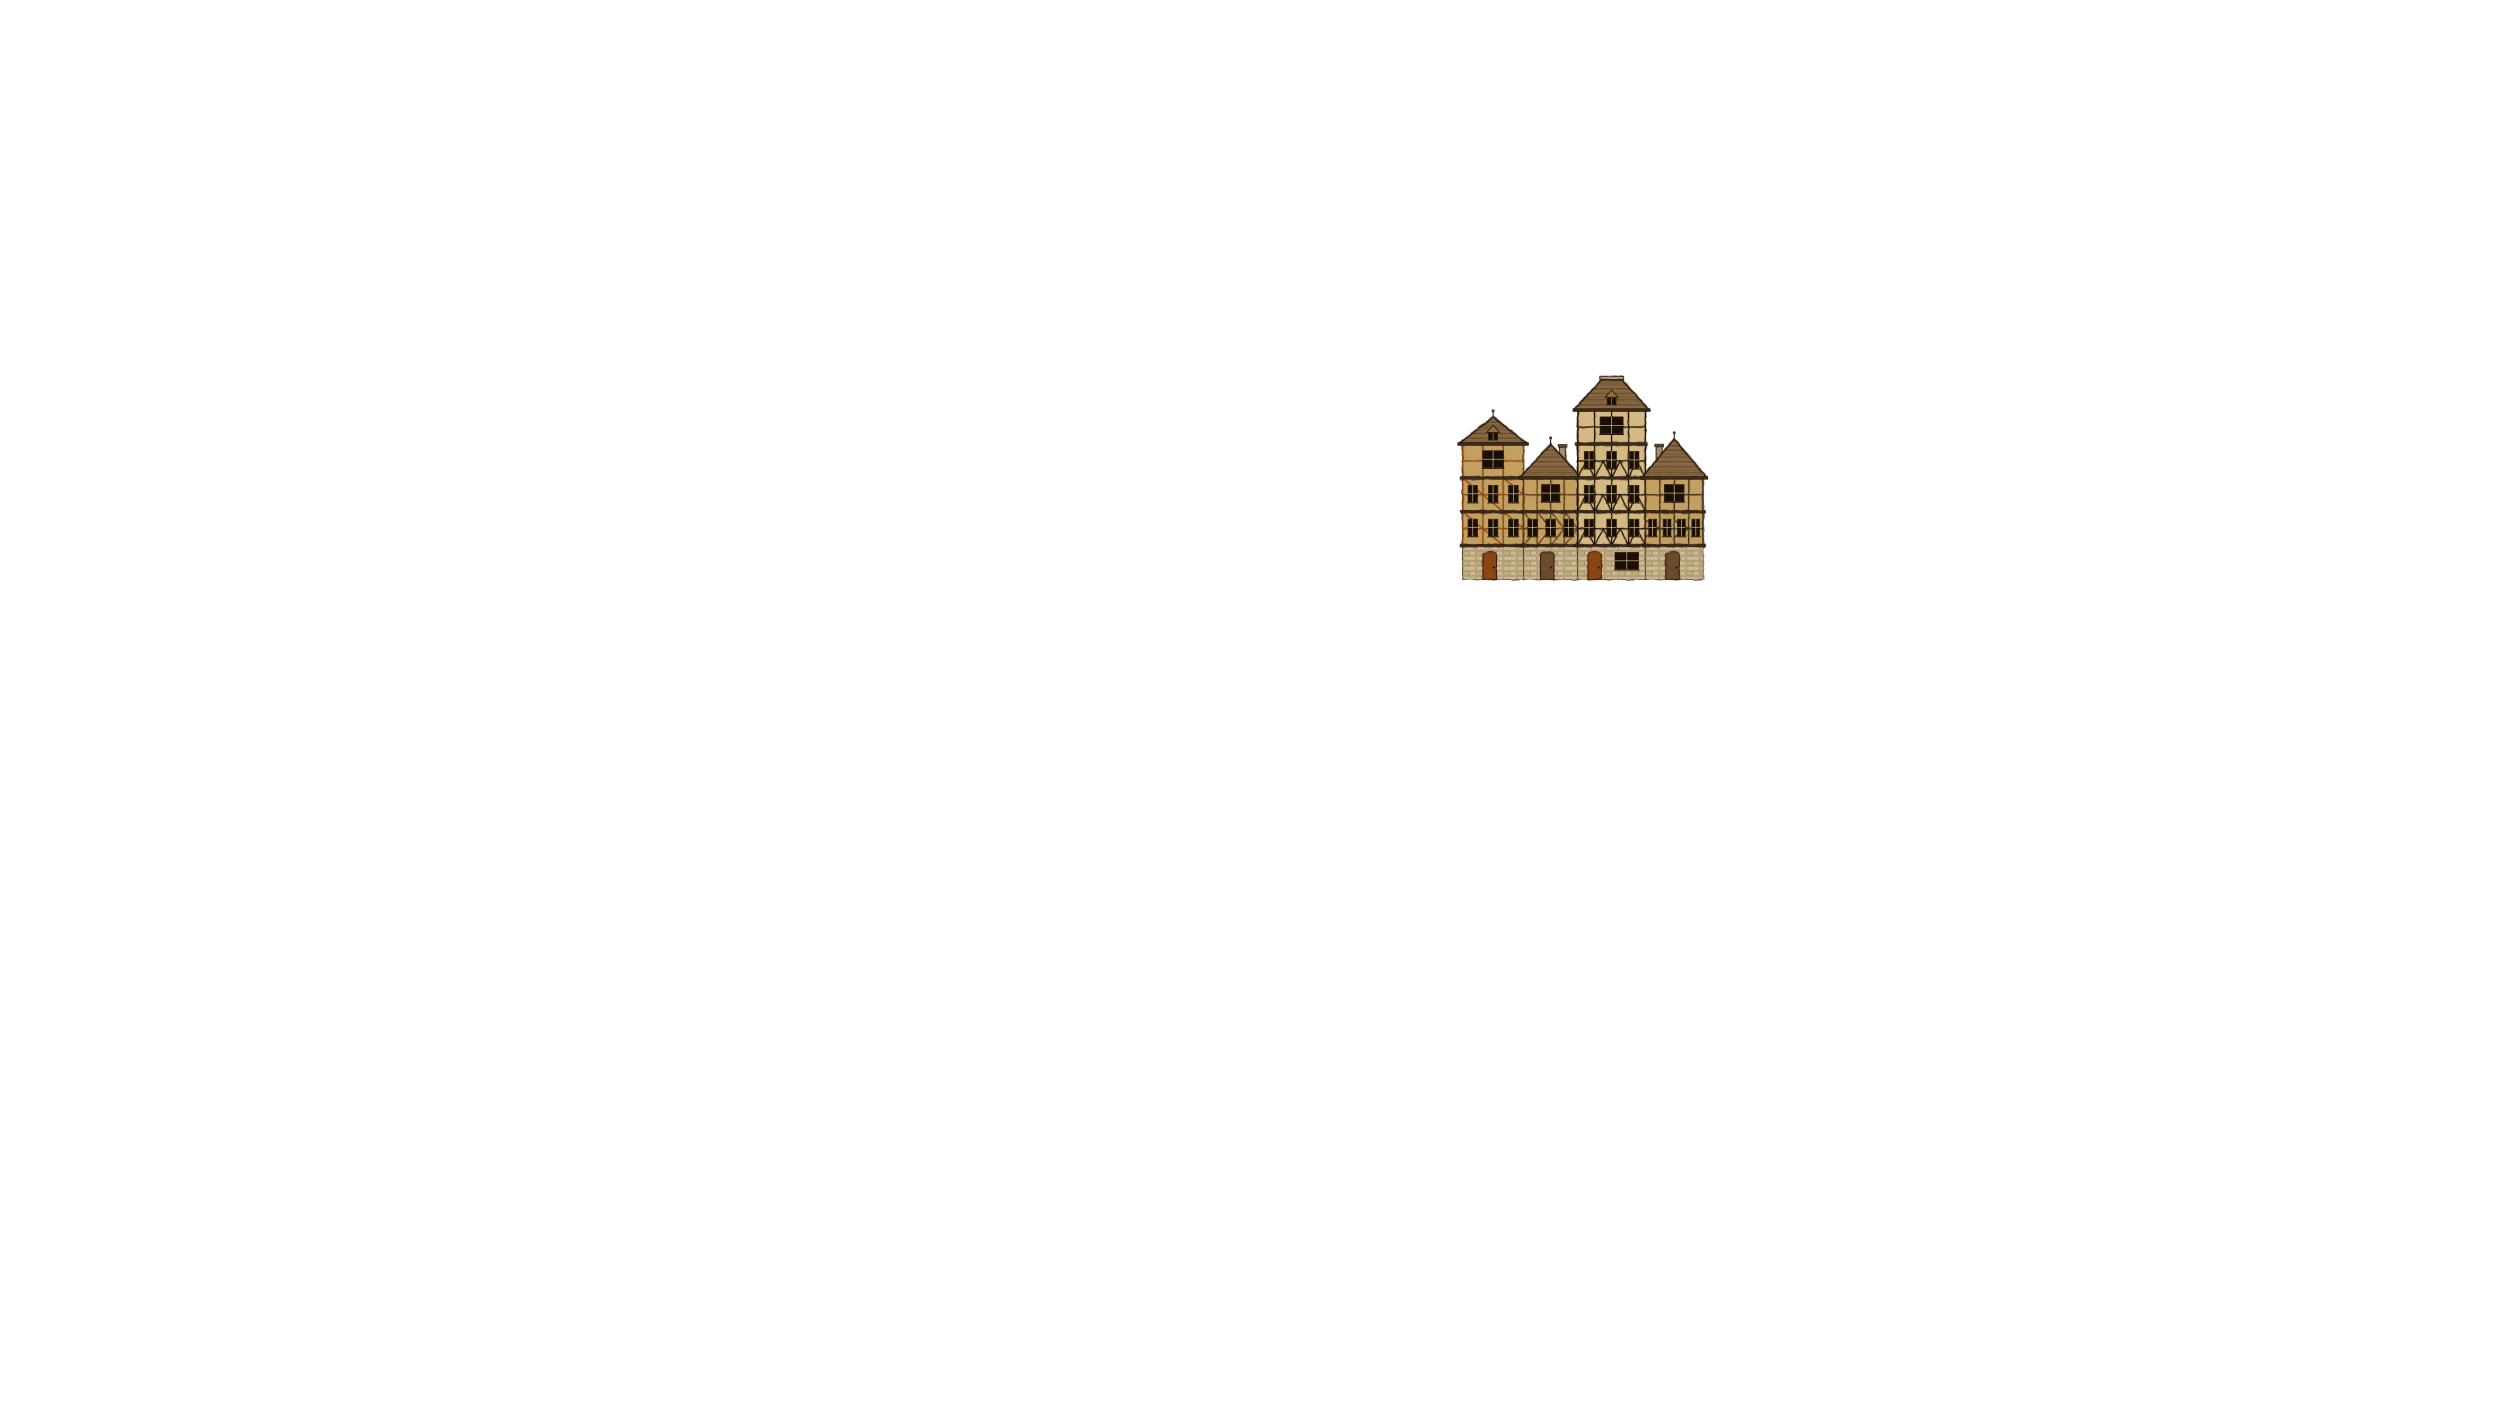
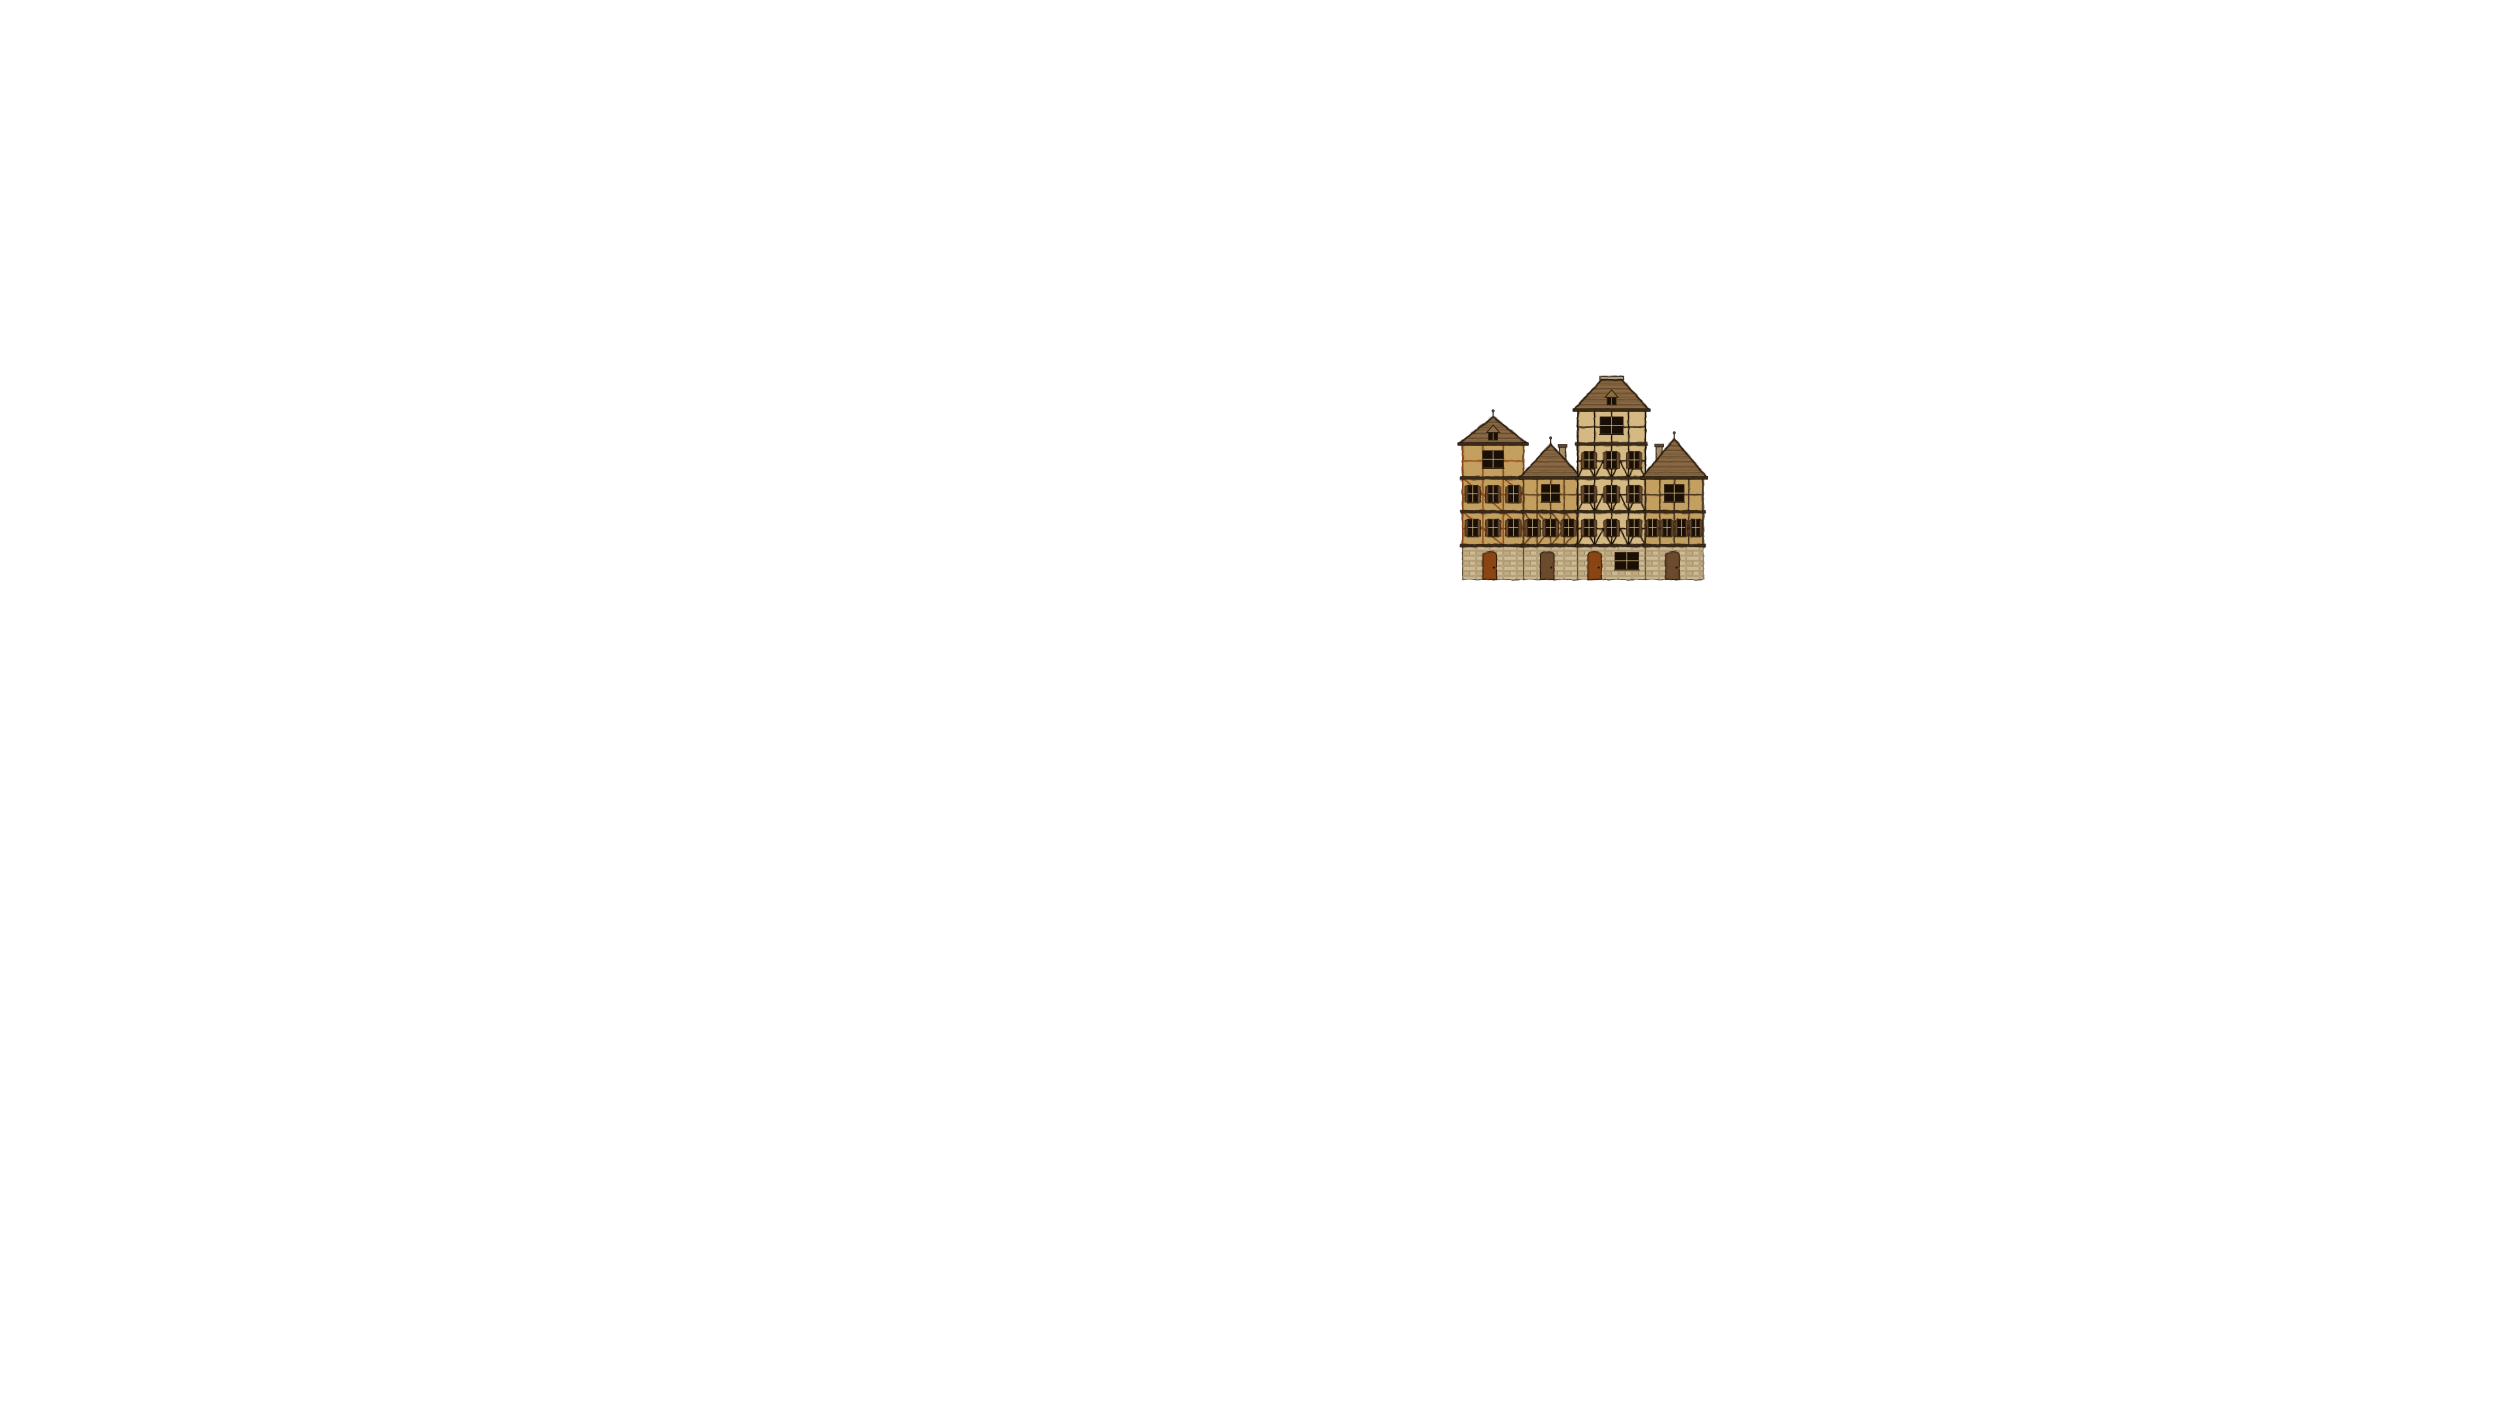
<svg xmlns="http://www.w3.org/2000/svg" viewBox="0 0 3840 2160" width="3840" height="2160">
  <defs>
    <pattern id="stoneTexture" patternUnits="userSpaceOnUse" width="40" height="30">
      <rect width="40" height="30" fill="#c9b48a" />
      <rect x="2" y="2" width="36" height="12" fill="#d4c098" stroke="#3a2a1a" stroke-width="1" opacity="0.6" />
      <rect x="2" y="16" width="17" height="12" fill="#b89f72" stroke="#3a2a1a" stroke-width="1" opacity="0.6" />
      <rect x="21" y="16" width="17" height="12" fill="#d4c098" stroke="#3a2a1a" stroke-width="1" opacity="0.6" />
    </pattern>
    <pattern id="hatchRoof" patternUnits="userSpaceOnUse" width="10" height="12">
      <line x1="0" y1="6" x2="10" y2="6" stroke="#2a1a0a" stroke-width="2" opacity="0.8" />
      <line x1="0" y1="0" x2="10" y2="0" stroke="#2a1a0a" stroke-width="1.2" opacity="0.6" />
    </pattern>
    <filter id="sketchyHeavy" x="-15%" y="-15%" width="130%" height="130%">
      <feTurbulence type="fractalNoise" baseFrequency="0.03 0.04" numOctaves="4" seed="42" result="turb" />
      <feDisplacementMap in="SourceGraphic" in2="turb" scale="8" xChannelSelector="R" yChannelSelector="G" />
    </filter>
    <filter id="sketchyMedium" x="-10%" y="-10%" width="120%" height="120%">
      <feTurbulence type="fractalNoise" baseFrequency="0.05 0.07" numOctaves="3" seed="58" result="turb" />
      <feDisplacementMap in="SourceGraphic" in2="turb" scale="5" xChannelSelector="R" yChannelSelector="G" />
    </filter>
  </defs>
  <g id="maisons-citadines" transform="translate(2246.6, 682) scale(0.52)">
    <g id="maison-1" transform="translate(0, 0)">
      <rect x="0" y="300" width="180" height="100" fill="#c9b48a" stroke="#2a1a0a" stroke-width="3" filter="url(#sketchyHeavy)" />
      <rect x="0" y="300" width="180" height="100" fill="url(#stoneTexture)" opacity="0.8" />
      <path d="M 60,400 L 60,330 Q 60,318 80,318 Q 100,318 100,330 L 100,400 Z" fill="#8b4513" stroke="#2a1a0a" stroke-width="3" filter="url(#sketchyMedium)" />
      <circle cx="92" cy="365" r="3" fill="#1a0f05" />
      <rect x="0" y="200" width="180" height="100" fill="#c4a060" stroke="#2a1a0a" stroke-width="3" filter="url(#sketchyHeavy)" />
      <g stroke="#8b4513" stroke-width="4" filter="url(#sketchyMedium)">
        <line x1="0" y1="200" x2="0" y2="300" />
        <line x1="60" y1="200" x2="60" y2="300" />
        <line x1="120" y1="200" x2="120" y2="300" />
        <line x1="180" y1="200" x2="180" y2="300" />
        <line x1="0" y1="250" x2="180" y2="250" />
        <line x1="0" y1="200" x2="60" y2="250" />
        <line x1="60" y1="250" x2="120" y2="300" />
        <line x1="120" y1="200" x2="180" y2="250" />
      </g>
+       <g filter="url(#sketchyMedium)">
+         <path d="M 16,222 L 7,227 L 7,272 L 16,272 Z" fill="#6b4a2e" stroke="#1a0f05" stroke-width="2" />
+         <path d="M 44,222 L 53,227 L 53,272 L 44,272 Z" fill="#6b4a2e" stroke="#1a0f05" stroke-width="2" />
+       </g>
      <rect x="16" y="222" width="28" height="50" fill="#1a0f05" stroke="#2a1a0a" stroke-width="2" />
      <path d="M 30,222 L 30,272 M 16,247 L 44,247" stroke="#d4ba82" stroke-width="2" />
      <line x1="13" y1="274" x2="47" y2="274" stroke="#2a1a0a" stroke-width="3" />
+       <g filter="url(#sketchyMedium)">
+         <path d="M 76,222 L 67,227 L 67,272 L 76,272 Z" fill="#6b4a2e" stroke="#1a0f05" stroke-width="2" />
+         <path d="M 104,222 L 113,227 L 113,272 L 104,272 Z" fill="#6b4a2e" stroke="#1a0f05" stroke-width="2" />
+       </g>
      <rect x="76" y="222" width="28" height="50" fill="#1a0f05" stroke="#2a1a0a" stroke-width="2" />
      <path d="M 90,222 L 90,272 M 76,247 L 104,247" stroke="#d4ba82" stroke-width="2" />
      <line x1="73" y1="274" x2="107" y2="274" stroke="#2a1a0a" stroke-width="3" />
+       <g filter="url(#sketchyMedium)">
+         <path d="M 136,222 L 127,227 L 127,272 L 136,272 Z" fill="#6b4a2e" stroke="#1a0f05" stroke-width="2" />
+         <path d="M 164,222 L 173,227 L 173,272 L 164,272 Z" fill="#6b4a2e" stroke="#1a0f05" stroke-width="2" />
+       </g>
      <rect x="136" y="222" width="28" height="50" fill="#1a0f05" stroke="#2a1a0a" stroke-width="2" />
      <path d="M 150,222 L 150,272 M 136,247 L 164,247" stroke="#d4ba82" stroke-width="2" />
      <line x1="133" y1="274" x2="167" y2="274" stroke="#2a1a0a" stroke-width="3" />
      <rect x="0" y="100" width="180" height="100" fill="#c4a060" stroke="#2a1a0a" stroke-width="3" filter="url(#sketchyHeavy)" />
      <g stroke="#8b4513" stroke-width="4" filter="url(#sketchyMedium)">
        <line x1="0" y1="100" x2="0" y2="200" />
        <line x1="60" y1="100" x2="60" y2="200" />
        <line x1="120" y1="100" x2="120" y2="200" />
        <line x1="180" y1="100" x2="180" y2="200" />
        <line x1="0" y1="150" x2="180" y2="150" />
        <line x1="0" y1="100" x2="60" y2="150" />
        <line x1="60" y1="150" x2="120" y2="200" />
        <line x1="120" y1="100" x2="180" y2="150" />
      </g>
+       <g filter="url(#sketchyMedium)">
+         <path d="M 16,122 L 7,127 L 7,172 L 16,172 Z" fill="#6b4a2e" stroke="#1a0f05" stroke-width="2" />
+         <path d="M 44,122 L 53,127 L 53,172 L 44,172 Z" fill="#6b4a2e" stroke="#1a0f05" stroke-width="2" />
+       </g>
      <rect x="16" y="122" width="28" height="50" fill="#1a0f05" stroke="#2a1a0a" stroke-width="2" />
      <path d="M 30,122 L 30,172 M 16,147 L 44,147" stroke="#d4ba82" stroke-width="2" />
      <line x1="13" y1="174" x2="47" y2="174" stroke="#2a1a0a" stroke-width="3" />
+       <g filter="url(#sketchyMedium)">
+         <path d="M 76,122 L 67,127 L 67,172 L 76,172 Z" fill="#6b4a2e" stroke="#1a0f05" stroke-width="2" />
+         <path d="M 104,122 L 113,127 L 113,172 L 104,172 Z" fill="#6b4a2e" stroke="#1a0f05" stroke-width="2" />
+       </g>
      <rect x="76" y="122" width="28" height="50" fill="#1a0f05" stroke="#2a1a0a" stroke-width="2" />
      <path d="M 90,122 L 90,172 M 76,147 L 104,147" stroke="#d4ba82" stroke-width="2" />
      <line x1="73" y1="174" x2="107" y2="174" stroke="#2a1a0a" stroke-width="3" />
+       <g filter="url(#sketchyMedium)">
+         <path d="M 136,122 L 127,127 L 127,172 L 136,172 Z" fill="#6b4a2e" stroke="#1a0f05" stroke-width="2" />
+         <path d="M 164,122 L 173,127 L 173,172 L 164,172 Z" fill="#6b4a2e" stroke="#1a0f05" stroke-width="2" />
+       </g>
      <rect x="136" y="122" width="28" height="50" fill="#1a0f05" stroke="#2a1a0a" stroke-width="2" />
      <path d="M 150,122 L 150,172 M 136,147 L 164,147" stroke="#d4ba82" stroke-width="2" />
      <line x1="133" y1="174" x2="167" y2="174" stroke="#2a1a0a" stroke-width="3" />
      <rect x="0" y="0" width="180" height="100" fill="#c4a060" stroke="#2a1a0a" stroke-width="3" filter="url(#sketchyHeavy)" />
      <g stroke="#8b4513" stroke-width="4" filter="url(#sketchyMedium)">
        <line x1="0" y1="0" x2="0" y2="100" />
        <line x1="60" y1="0" x2="60" y2="100" />
        <line x1="120" y1="0" x2="120" y2="100" />
        <line x1="180" y1="0" x2="180" y2="100" />
        <line x1="0" y1="50" x2="180" y2="50" />
      </g>
      <rect x="59.5" y="20" width="61" height="50" fill="#1a0f05" stroke="#2a1a0a" stroke-width="2" />
      <path d="M 90,20 L 90,70 M 59.5,45 L 120.5,45" stroke="#d4ba82" stroke-width="2" />
      <line x1="56.5" y1="72" x2="123.5" y2="72" stroke="#2a1a0a" stroke-width="3" />
      <g fill="#3a2a1a" stroke="#1a0f05" stroke-width="1.5" filter="url(#sketchyMedium)">
        <rect x="-7" y="296" width="194" height="8" />
        <rect x="-7" y="196" width="194" height="8" />
        <rect x="-7" y="96" width="194" height="8" />
      </g>
      <polygon points="-12,0 90,-80 192,0" fill="#8c6b45" stroke="#2a1a0a" stroke-width="5" stroke-linejoin="round" filter="url(#sketchyMedium)" />
      <polygon points="-12,0 90,-80 192,0" fill="url(#hatchRoof)" opacity="0.55" />
      <g stroke="#2a1a0a" stroke-width="1.5" opacity="0.6" filter="url(#sketchyMedium)">
        <line x1="11.4" y1="-16" x2="168.6" y2="-16" />
        <line x1="31.8" y1="-32" x2="148.2" y2="-32" />
        <line x1="52.2" y1="-48" x2="127.8" y2="-48" />
        <line x1="72.6" y1="-64" x2="107.4" y2="-64" />
      </g>
      <line x1="90" y1="-80" x2="90" y2="-96" stroke="#1a0f05" stroke-width="3" />
      <circle cx="90" cy="-98" r="3.5" fill="#5a4a3a" stroke="#1a0f05" stroke-width="1.5" />
      <rect x="-14" y="-4" width="208" height="8" fill="#3a2a1a" stroke="#1a0f05" stroke-width="1.5" />
      <rect x="77" y="-34" width="26" height="22" fill="#1a0f05" stroke="#2a1a0a" stroke-width="2.5" />
      <line x1="90" y1="-34" x2="90" y2="-12" stroke="#d4ba82" stroke-width="1.5" />
      <polygon points="71,-34 90,-56 109,-34" fill="#8c6b45" stroke="#2a1a0a" stroke-width="2.5" />
    </g>
    <g id="maison-2" transform="translate(180, 0)">
      <rect x="0" y="300" width="160" height="100" fill="#c9b48a" stroke="#2a1a0a" stroke-width="3" filter="url(#sketchyHeavy)" />
      <rect x="0" y="300" width="160" height="100" fill="url(#stoneTexture)" opacity="0.8" />
      <path d="M 50,400 L 50,330 Q 50,318 70,318 Q 90,318 90,330 L 90,400 Z" fill="#6b4a2e" stroke="#2a1a0a" stroke-width="3" filter="url(#sketchyMedium)" />
      <circle cx="82" cy="365" r="3" fill="#1a0f05" />
      <rect x="0" y="200" width="160" height="100" fill="#c4a060" stroke="#2a1a0a" stroke-width="3" filter="url(#sketchyHeavy)" />
      <g stroke="#5a3a1a" stroke-width="4" filter="url(#sketchyMedium)">
        <line x1="0" y1="200" x2="0" y2="300" />
        <line x1="40" y1="200" x2="40" y2="300" />
        <line x1="80" y1="200" x2="80" y2="300" />
        <line x1="120" y1="200" x2="120" y2="300" />
        <line x1="160" y1="200" x2="160" y2="300" />
        <line x1="0" y1="250" x2="160" y2="250" />
        <line x1="0" y1="200" x2="40" y2="250" />
        <line x1="40" y1="250" x2="0" y2="300" />
        <line x1="40" y1="200" x2="80" y2="250" />
        <line x1="80" y1="250" x2="40" y2="300" />
        <line x1="80" y1="200" x2="120" y2="250" />
        <line x1="120" y1="250" x2="80" y2="300" />
        <line x1="120" y1="200" x2="160" y2="250" />
        <line x1="160" y1="250" x2="120" y2="300" />
      </g>
+       <g filter="url(#sketchyMedium)">
+         <path d="M 12.7,222 L 3.7,227 L 3.7,272 L 12.7,272 Z" fill="#6b4a2e" stroke="#1a0f05" stroke-width="2" />
+         <path d="M 40.7,222 L 49.7,227 L 49.7,272 L 40.7,272 Z" fill="#6b4a2e" stroke="#1a0f05" stroke-width="2" />
+       </g>
      <rect x="12.7" y="222" width="28" height="50" fill="#1a0f05" stroke="#2a1a0a" stroke-width="2" />
      <path d="M 26.7,222 L 26.7,272 M 12.7,247 L 40.7,247" stroke="#d4ba82" stroke-width="2" />
      <line x1="9.7" y1="274" x2="43.7" y2="274" stroke="#2a1a0a" stroke-width="3" />
+       <g filter="url(#sketchyMedium)">
+         <path d="M 66,222 L 57,227 L 57,272 L 66,272 Z" fill="#6b4a2e" stroke="#1a0f05" stroke-width="2" />
+         <path d="M 94,222 L 103,227 L 103,272 L 94,272 Z" fill="#6b4a2e" stroke="#1a0f05" stroke-width="2" />
+       </g>
      <rect x="66" y="222" width="28" height="50" fill="#1a0f05" stroke="#2a1a0a" stroke-width="2" />
      <path d="M 80,222 L 80,272 M 66,247 L 94,247" stroke="#d4ba82" stroke-width="2" />
      <line x1="63" y1="274" x2="97" y2="274" stroke="#2a1a0a" stroke-width="3" />
+       <g filter="url(#sketchyMedium)">
+         <path d="M 119.3,222 L 110.3,227 L 110.3,272 L 119.3,272 Z" fill="#6b4a2e" stroke="#1a0f05" stroke-width="2" />
+         <path d="M 147.3,222 L 156.3,227 L 156.3,272 L 147.3,272 Z" fill="#6b4a2e" stroke="#1a0f05" stroke-width="2" />
+       </g>
      <rect x="119.3" y="222" width="28" height="50" fill="#1a0f05" stroke="#2a1a0a" stroke-width="2" />
      <path d="M 133.3,222 L 133.3,272 M 119.3,247 L 147.3,247" stroke="#d4ba82" stroke-width="2" />
      <line x1="116.3" y1="274" x2="150.3" y2="274" stroke="#2a1a0a" stroke-width="3" />
      <rect x="0" y="100" width="160" height="100" fill="#c4a060" stroke="#2a1a0a" stroke-width="3" filter="url(#sketchyHeavy)" />
      <g stroke="#5a3a1a" stroke-width="4" filter="url(#sketchyMedium)">
        <line x1="0" y1="100" x2="0" y2="200" />
        <line x1="40" y1="100" x2="40" y2="200" />
        <line x1="80" y1="100" x2="80" y2="200" />
        <line x1="120" y1="100" x2="120" y2="200" />
        <line x1="160" y1="100" x2="160" y2="200" />
        <line x1="0" y1="150" x2="160" y2="150" />
      </g>
      <rect x="53" y="120" width="54" height="50" fill="#1a0f05" stroke="#2a1a0a" stroke-width="2" />
      <path d="M 80,120 L 80,170 M 53,145 L 107,145" stroke="#d4ba82" stroke-width="2" />
      <line x1="50" y1="172" x2="110" y2="172" stroke="#2a1a0a" stroke-width="3" />
      <g fill="#3a2a1a" stroke="#1a0f05" stroke-width="1.5" filter="url(#sketchyMedium)">
        <rect x="-7" y="296" width="174" height="8" />
        <rect x="-7" y="196" width="174" height="8" />
      </g>
      <rect x="106.2" y="8.3" width="18" height="91.7" fill="#a88f68" stroke="#2a1a0a" stroke-width="3" filter="url(#sketchyMedium)" />
      <rect x="102.2" y="1.3" width="26" height="8" fill="#5a4a3a" stroke="#2a1a0a" stroke-width="2" />
      <polygon points="-12,100 80,0 172,100" fill="#8c6b45" stroke="#2a1a0a" stroke-width="5" stroke-linejoin="round" filter="url(#sketchyMedium)" />
      <polygon points="-12,100 80,0 172,100" fill="url(#hatchRoof)" opacity="0.55" />
      <g stroke="#2a1a0a" stroke-width="1.5" opacity="0.6" filter="url(#sketchyMedium)">
        <line x1="5.7" y1="84" x2="154.3" y2="84" />
        <line x1="20.4" y1="68" x2="139.6" y2="68" />
        <line x1="35.2" y1="52" x2="124.8" y2="52" />
        <line x1="49.9" y1="36" x2="110.1" y2="36" />
        <line x1="64.6" y1="20" x2="95.4" y2="20" />
      </g>
      <line x1="80" y1="0" x2="80" y2="-16" stroke="#1a0f05" stroke-width="3" />
      <circle cx="80" cy="-18" r="3.5" fill="#5a4a3a" stroke="#1a0f05" stroke-width="1.5" />
      <rect x="-14" y="96" width="188" height="8" fill="#3a2a1a" stroke="#1a0f05" stroke-width="1.5" />
    </g>
    <g id="maison-3" transform="translate(340, 0)">
      <rect x="0" y="300" width="200" height="100" fill="#c9b48a" stroke="#2a1a0a" stroke-width="3" filter="url(#sketchyHeavy)" />
      <rect x="0" y="300" width="200" height="100" fill="url(#stoneTexture)" opacity="0.8" />
      <path d="M 30,400 L 30,330 Q 30,318 50,318 Q 70,318 70,330 L 70,400 Z" fill="#8b4513" stroke="#2a1a0a" stroke-width="3" filter="url(#sketchyMedium)" />
      <circle cx="62" cy="365" r="3" fill="#1a0f05" />
      <rect x="110" y="320" width="70" height="50" fill="#1a0f05" stroke="#2a1a0a" stroke-width="2" />
      <path d="M 145,320 L 145,370 M 110,345 L 180,345" stroke="#d4ba82" stroke-width="2" />
      <line x1="107" y1="372" x2="183" y2="372" stroke="#2a1a0a" stroke-width="3" />
      <rect x="0" y="200" width="200" height="100" fill="#d4ba82" stroke="#2a1a0a" stroke-width="3" filter="url(#sketchyHeavy)" />
      <g stroke="#1a0f05" stroke-width="4" filter="url(#sketchyMedium)">
        <line x1="0" y1="200" x2="0" y2="300" />
        <line x1="50" y1="200" x2="50" y2="300" />
        <line x1="100" y1="200" x2="100" y2="300" />
        <line x1="150" y1="200" x2="150" y2="300" />
        <line x1="200" y1="200" x2="200" y2="300" />
        <line x1="0" y1="250" x2="200" y2="250" />
        <line x1="0" y1="300" x2="25" y2="250" />
        <line x1="25" y1="250" x2="50" y2="300" />
        <line x1="50" y1="300" x2="75" y2="250" />
        <line x1="75" y1="250" x2="100" y2="300" />
        <line x1="100" y1="300" x2="125" y2="250" />
        <line x1="125" y1="250" x2="150" y2="300" />
        <line x1="150" y1="300" x2="175" y2="250" />
        <line x1="175" y1="250" x2="200" y2="300" />
      </g>
+       <g filter="url(#sketchyMedium)">
+         <path d="M 19.3,222 L 10.3,227 L 10.3,272 L 19.3,272 Z" fill="#6b4a2e" stroke="#1a0f05" stroke-width="2" />
+         <path d="M 47.3,222 L 56.3,227 L 56.3,272 L 47.3,272 Z" fill="#6b4a2e" stroke="#1a0f05" stroke-width="2" />
+       </g>
      <rect x="19.3" y="222" width="28" height="50" fill="#1a0f05" stroke="#2a1a0a" stroke-width="2" />
      <path d="M 33.3,222 L 33.3,272 M 19.3,247 L 47.3,247" stroke="#d4ba82" stroke-width="2" />
      <line x1="16.3" y1="274" x2="50.3" y2="274" stroke="#2a1a0a" stroke-width="3" />
+       <g filter="url(#sketchyMedium)">
+         <path d="M 86,222 L 77,227 L 77,272 L 86,272 Z" fill="#6b4a2e" stroke="#1a0f05" stroke-width="2" />
+         <path d="M 114,222 L 123,227 L 123,272 L 114,272 Z" fill="#6b4a2e" stroke="#1a0f05" stroke-width="2" />
+       </g>
      <rect x="86" y="222" width="28" height="50" fill="#1a0f05" stroke="#2a1a0a" stroke-width="2" />
      <path d="M 100,222 L 100,272 M 86,247 L 114,247" stroke="#d4ba82" stroke-width="2" />
      <line x1="83" y1="274" x2="117" y2="274" stroke="#2a1a0a" stroke-width="3" />
+       <g filter="url(#sketchyMedium)">
+         <path d="M 152.7,222 L 143.7,227 L 143.7,272 L 152.7,272 Z" fill="#6b4a2e" stroke="#1a0f05" stroke-width="2" />
+         <path d="M 180.7,222 L 189.7,227 L 189.7,272 L 180.7,272 Z" fill="#6b4a2e" stroke="#1a0f05" stroke-width="2" />
+       </g>
      <rect x="152.7" y="222" width="28" height="50" fill="#1a0f05" stroke="#2a1a0a" stroke-width="2" />
      <path d="M 166.7,222 L 166.7,272 M 152.7,247 L 180.7,247" stroke="#d4ba82" stroke-width="2" />
      <line x1="149.7" y1="274" x2="183.7" y2="274" stroke="#2a1a0a" stroke-width="3" />
      <rect x="0" y="100" width="200" height="100" fill="#d4ba82" stroke="#2a1a0a" stroke-width="3" filter="url(#sketchyHeavy)" />
      <g stroke="#1a0f05" stroke-width="4" filter="url(#sketchyMedium)">
        <line x1="0" y1="100" x2="0" y2="200" />
        <line x1="50" y1="100" x2="50" y2="200" />
        <line x1="100" y1="100" x2="100" y2="200" />
        <line x1="150" y1="100" x2="150" y2="200" />
        <line x1="200" y1="100" x2="200" y2="200" />
        <line x1="0" y1="150" x2="200" y2="150" />
        <line x1="0" y1="200" x2="25" y2="150" />
        <line x1="25" y1="150" x2="50" y2="200" />
        <line x1="50" y1="200" x2="75" y2="150" />
        <line x1="75" y1="150" x2="100" y2="200" />
        <line x1="100" y1="200" x2="125" y2="150" />
        <line x1="125" y1="150" x2="150" y2="200" />
        <line x1="150" y1="200" x2="175" y2="150" />
        <line x1="175" y1="150" x2="200" y2="200" />
      </g>
+       <g filter="url(#sketchyMedium)">
+         <path d="M 19.3,122 L 10.3,127 L 10.3,172 L 19.3,172 Z" fill="#6b4a2e" stroke="#1a0f05" stroke-width="2" />
+         <path d="M 47.3,122 L 56.3,127 L 56.3,172 L 47.3,172 Z" fill="#6b4a2e" stroke="#1a0f05" stroke-width="2" />
+       </g>
      <rect x="19.3" y="122" width="28" height="50" fill="#1a0f05" stroke="#2a1a0a" stroke-width="2" />
      <path d="M 33.3,122 L 33.3,172 M 19.3,147 L 47.3,147" stroke="#d4ba82" stroke-width="2" />
      <line x1="16.3" y1="174" x2="50.3" y2="174" stroke="#2a1a0a" stroke-width="3" />
+       <g filter="url(#sketchyMedium)">
+         <path d="M 86,122 L 77,127 L 77,172 L 86,172 Z" fill="#6b4a2e" stroke="#1a0f05" stroke-width="2" />
+         <path d="M 114,122 L 123,127 L 123,172 L 114,172 Z" fill="#6b4a2e" stroke="#1a0f05" stroke-width="2" />
+       </g>
      <rect x="86" y="122" width="28" height="50" fill="#1a0f05" stroke="#2a1a0a" stroke-width="2" />
      <path d="M 100,122 L 100,172 M 86,147 L 114,147" stroke="#d4ba82" stroke-width="2" />
      <line x1="83" y1="174" x2="117" y2="174" stroke="#2a1a0a" stroke-width="3" />
+       <g filter="url(#sketchyMedium)">
+         <path d="M 152.7,122 L 143.7,127 L 143.7,172 L 152.7,172 Z" fill="#6b4a2e" stroke="#1a0f05" stroke-width="2" />
+         <path d="M 180.7,122 L 189.7,127 L 189.7,172 L 180.7,172 Z" fill="#6b4a2e" stroke="#1a0f05" stroke-width="2" />
+       </g>
      <rect x="152.7" y="122" width="28" height="50" fill="#1a0f05" stroke="#2a1a0a" stroke-width="2" />
      <path d="M 166.7,122 L 166.7,172 M 152.7,147 L 180.7,147" stroke="#d4ba82" stroke-width="2" />
      <line x1="149.7" y1="174" x2="183.7" y2="174" stroke="#2a1a0a" stroke-width="3" />
      <rect x="0" y="0" width="200" height="100" fill="#d4ba82" stroke="#2a1a0a" stroke-width="3" filter="url(#sketchyHeavy)" />
      <g stroke="#1a0f05" stroke-width="4" filter="url(#sketchyMedium)">
        <line x1="0" y1="0" x2="0" y2="100" />
        <line x1="50" y1="0" x2="50" y2="100" />
        <line x1="100" y1="0" x2="100" y2="100" />
        <line x1="150" y1="0" x2="150" y2="100" />
        <line x1="200" y1="0" x2="200" y2="100" />
        <line x1="0" y1="50" x2="200" y2="50" />
        <line x1="0" y1="100" x2="25" y2="50" />
        <line x1="25" y1="50" x2="50" y2="100" />
        <line x1="50" y1="100" x2="75" y2="50" />
        <line x1="75" y1="50" x2="100" y2="100" />
        <line x1="100" y1="100" x2="125" y2="50" />
        <line x1="125" y1="50" x2="150" y2="100" />
        <line x1="150" y1="100" x2="175" y2="50" />
        <line x1="175" y1="50" x2="200" y2="100" />
      </g>
+       <g filter="url(#sketchyMedium)">
+         <path d="M 19.3,22 L 10.3,27 L 10.3,72 L 19.3,72 Z" fill="#6b4a2e" stroke="#1a0f05" stroke-width="2" />
+         <path d="M 47.3,22 L 56.3,27 L 56.3,72 L 47.3,72 Z" fill="#6b4a2e" stroke="#1a0f05" stroke-width="2" />
+       </g>
      <rect x="19.3" y="22" width="28" height="50" fill="#1a0f05" stroke="#2a1a0a" stroke-width="2" />
      <path d="M 33.3,22 L 33.3,72 M 19.3,47 L 47.3,47" stroke="#d4ba82" stroke-width="2" />
      <line x1="16.3" y1="74" x2="50.3" y2="74" stroke="#2a1a0a" stroke-width="3" />
+       <g filter="url(#sketchyMedium)">
+         <path d="M 86,22 L 77,27 L 77,72 L 86,72 Z" fill="#6b4a2e" stroke="#1a0f05" stroke-width="2" />
+         <path d="M 114,22 L 123,27 L 123,72 L 114,72 Z" fill="#6b4a2e" stroke="#1a0f05" stroke-width="2" />
+       </g>
      <rect x="86" y="22" width="28" height="50" fill="#1a0f05" stroke="#2a1a0a" stroke-width="2" />
      <path d="M 100,22 L 100,72 M 86,47 L 114,47" stroke="#d4ba82" stroke-width="2" />
      <line x1="83" y1="74" x2="117" y2="74" stroke="#2a1a0a" stroke-width="3" />
+       <g filter="url(#sketchyMedium)">
+         <path d="M 152.7,22 L 143.7,27 L 143.7,72 L 152.7,72 Z" fill="#6b4a2e" stroke="#1a0f05" stroke-width="2" />
+         <path d="M 180.7,22 L 189.7,27 L 189.7,72 L 180.7,72 Z" fill="#6b4a2e" stroke="#1a0f05" stroke-width="2" />
+       </g>
      <rect x="152.7" y="22" width="28" height="50" fill="#1a0f05" stroke="#2a1a0a" stroke-width="2" />
      <path d="M 166.7,22 L 166.7,72 M 152.7,47 L 180.7,47" stroke="#d4ba82" stroke-width="2" />
      <line x1="149.7" y1="74" x2="183.7" y2="74" stroke="#2a1a0a" stroke-width="3" />
      <rect x="0" y="-100" width="200" height="100" fill="#d4ba82" stroke="#2a1a0a" stroke-width="3" filter="url(#sketchyHeavy)" />
      <g stroke="#1a0f05" stroke-width="4" filter="url(#sketchyMedium)">
        <line x1="0" y1="-100" x2="0" y2="0" />
        <line x1="50" y1="-100" x2="50" y2="0" />
        <line x1="100" y1="-100" x2="100" y2="0" />
        <line x1="150" y1="-100" x2="150" y2="0" />
        <line x1="200" y1="-100" x2="200" y2="0" />
        <line x1="0" y1="-50" x2="200" y2="-50" />
      </g>
      <rect x="66" y="-80" width="68" height="50" fill="#1a0f05" stroke="#2a1a0a" stroke-width="2" />
      <path d="M 100,-80 L 100,-30 M 66,-55 L 134,-55" stroke="#d4ba82" stroke-width="2" />
      <line x1="63" y1="-28" x2="137" y2="-28" stroke="#2a1a0a" stroke-width="3" />
      <g fill="#3a2a1a" stroke="#1a0f05" stroke-width="1.5" filter="url(#sketchyMedium)">
        <rect x="-7" y="296" width="214" height="8" />
        <rect x="-7" y="196" width="214" height="8" />
        <rect x="-7" y="96" width="214" height="8" />
        <rect x="-7" y="-4" width="214" height="8" />
      </g>
      <polygon points="-12,-100 70,-190 130,-190 212,-100" fill="#8c6b45" stroke="#2a1a0a" stroke-width="5" stroke-linejoin="round" filter="url(#sketchyMedium)" />
      <polygon points="-12,-100 70,-190 130,-190 212,-100" fill="url(#hatchRoof)" opacity="0.55" />
      <g stroke="#2a1a0a" stroke-width="1.5" opacity="0.6" filter="url(#sketchyMedium)">
        <line x1="5.6" y1="-116" x2="194.4" y2="-116" />
        <line x1="20.2" y1="-132" x2="179.8" y2="-132" />
        <line x1="34.7" y1="-148" x2="165.3" y2="-148" />
        <line x1="49.3" y1="-164" x2="150.7" y2="-164" />
        <line x1="63.9" y1="-180" x2="136.1" y2="-180" />
      </g>
      <rect x="65" y="-200" width="70" height="10" fill="#b5a481" stroke="#1a0f05" stroke-width="3" filter="url(#sketchyMedium)" />
      <rect x="-14" y="-104" width="228" height="8" fill="#3a2a1a" stroke="#1a0f05" stroke-width="1.5" />
      <rect x="87" y="-138" width="26" height="22" fill="#1a0f05" stroke="#2a1a0a" stroke-width="2.5" />
      <line x1="100" y1="-138" x2="100" y2="-116" stroke="#d4ba82" stroke-width="1.5" />
      <polygon points="81,-138 100,-160 119,-138" fill="#8c6b45" stroke="#2a1a0a" stroke-width="2.5" />
    </g>
    <g id="maison-4" transform="translate(540, 0)">
      <rect x="0" y="300" width="170" height="100" fill="#c9b48a" stroke="#2a1a0a" stroke-width="3" filter="url(#sketchyHeavy)" />
      <rect x="0" y="300" width="170" height="100" fill="url(#stoneTexture)" opacity="0.8" />
      <path d="M 60,400 L 60,330 Q 60,318 80,318 Q 100,318 100,330 L 100,400 Z" fill="#6b4a2e" stroke="#2a1a0a" stroke-width="3" filter="url(#sketchyMedium)" />
      <circle cx="92" cy="365" r="3" fill="#1a0f05" />
      <rect x="0" y="200" width="170" height="100" fill="#c4a060" stroke="#2a1a0a" stroke-width="3" filter="url(#sketchyHeavy)" />
      <g stroke="#3a2a1a" stroke-width="4" filter="url(#sketchyMedium)">
        <line x1="0" y1="200" x2="0" y2="300" />
        <line x1="42.5" y1="200" x2="42.5" y2="300" />
        <line x1="85" y1="200" x2="85" y2="300" />
        <line x1="127.5" y1="200" x2="127.5" y2="300" />
        <line x1="170" y1="200" x2="170" y2="300" />
        <line x1="0" y1="250" x2="170" y2="250" />
        <line x1="0" y1="225" x2="42.5" y2="250" />
        <line x1="42.5" y1="250" x2="0" y2="275" />
        <line x1="85" y1="225" x2="127.5" y2="250" />
        <line x1="127.5" y1="250" x2="85" y2="275" />
      </g>
+       <g filter="url(#sketchyMedium)">
+         <path d="M 9.8,222 L 2.8,227 L 2.8,272 L 9.8,272 Z" fill="#6b4a2e" stroke="#1a0f05" stroke-width="2" />
+         <path d="M 32.8,222 L 39.8,227 L 39.8,272 L 32.8,272 Z" fill="#6b4a2e" stroke="#1a0f05" stroke-width="2" />
+       </g>
      <rect x="9.8" y="222" width="23" height="50" fill="#1a0f05" stroke="#2a1a0a" stroke-width="2" />
      <path d="M 21.3,222 L 21.3,272 M 9.8,247 L 32.8,247" stroke="#d4ba82" stroke-width="2" />
      <line x1="6.8" y1="274" x2="35.8" y2="274" stroke="#2a1a0a" stroke-width="3" />
+       <g filter="url(#sketchyMedium)">
+         <path d="M 52.3,222 L 45.3,227 L 45.3,272 L 52.3,272 Z" fill="#6b4a2e" stroke="#1a0f05" stroke-width="2" />
+         <path d="M 75.3,222 L 82.3,227 L 82.3,272 L 75.3,272 Z" fill="#6b4a2e" stroke="#1a0f05" stroke-width="2" />
+       </g>
      <rect x="52.3" y="222" width="23" height="50" fill="#1a0f05" stroke="#2a1a0a" stroke-width="2" />
      <path d="M 63.8,222 L 63.8,272 M 52.3,247 L 75.3,247" stroke="#d4ba82" stroke-width="2" />
      <line x1="49.3" y1="274" x2="78.3" y2="274" stroke="#2a1a0a" stroke-width="3" />
+       <g filter="url(#sketchyMedium)">
+         <path d="M 94.8,222 L 87.8,227 L 87.8,272 L 94.8,272 Z" fill="#6b4a2e" stroke="#1a0f05" stroke-width="2" />
+         <path d="M 117.8,222 L 124.8,227 L 124.8,272 L 117.8,272 Z" fill="#6b4a2e" stroke="#1a0f05" stroke-width="2" />
+       </g>
      <rect x="94.8" y="222" width="23" height="50" fill="#1a0f05" stroke="#2a1a0a" stroke-width="2" />
      <path d="M 106.3,222 L 106.3,272 M 94.8,247 L 117.8,247" stroke="#d4ba82" stroke-width="2" />
      <line x1="91.8" y1="274" x2="120.8" y2="274" stroke="#2a1a0a" stroke-width="3" />
+       <g filter="url(#sketchyMedium)">
+         <path d="M 137.3,222 L 130.3,227 L 130.3,272 L 137.3,272 Z" fill="#6b4a2e" stroke="#1a0f05" stroke-width="2" />
+         <path d="M 160.3,222 L 167.3,227 L 167.3,272 L 160.3,272 Z" fill="#6b4a2e" stroke="#1a0f05" stroke-width="2" />
+       </g>
      <rect x="137.3" y="222" width="23" height="50" fill="#1a0f05" stroke="#2a1a0a" stroke-width="2" />
      <path d="M 148.8,222 L 148.8,272 M 137.3,247 L 160.3,247" stroke="#d4ba82" stroke-width="2" />
      <line x1="134.3" y1="274" x2="163.3" y2="274" stroke="#2a1a0a" stroke-width="3" />
      <rect x="0" y="100" width="170" height="100" fill="#c4a060" stroke="#2a1a0a" stroke-width="3" filter="url(#sketchyHeavy)" />
      <g stroke="#3a2a1a" stroke-width="4" filter="url(#sketchyMedium)">
        <line x1="0" y1="100" x2="0" y2="200" />
        <line x1="42.5" y1="100" x2="42.5" y2="200" />
        <line x1="85" y1="100" x2="85" y2="200" />
        <line x1="127.5" y1="100" x2="127.5" y2="200" />
        <line x1="170" y1="100" x2="170" y2="200" />
        <line x1="0" y1="150" x2="170" y2="150" />
      </g>
      <rect x="56" y="120" width="58" height="50" fill="#1a0f05" stroke="#2a1a0a" stroke-width="2" />
      <path d="M 85,120 L 85,170 M 56,145 L 114,145" stroke="#d4ba82" stroke-width="2" />
      <line x1="53" y1="172" x2="117" y2="172" stroke="#2a1a0a" stroke-width="3" />
      <g fill="#3a2a1a" stroke="#1a0f05" stroke-width="1.5" filter="url(#sketchyMedium)">
        <rect x="-7" y="296" width="184" height="8" />
        <rect x="-7" y="196" width="184" height="8" />
      </g>
      <rect x="31.8" y="7.4" width="18" height="92.6" fill="#a88f68" stroke="#2a1a0a" stroke-width="3" filter="url(#sketchyMedium)" />
      <rect x="27.8" y="0.4" width="26" height="8" fill="#5a4a3a" stroke="#2a1a0a" stroke-width="2" />
      <polygon points="-12,100 85,-15 182,100" fill="#8c6b45" stroke="#2a1a0a" stroke-width="5" stroke-linejoin="round" filter="url(#sketchyMedium)" />
      <polygon points="-12,100 85,-15 182,100" fill="url(#hatchRoof)" opacity="0.55" />
      <g stroke="#2a1a0a" stroke-width="1.5" opacity="0.6" filter="url(#sketchyMedium)">
        <line x1="4.5" y1="84" x2="165.5" y2="84" />
        <line x1="18" y1="68" x2="152" y2="68" />
        <line x1="31.5" y1="52" x2="138.5" y2="52" />
        <line x1="45" y1="36" x2="125" y2="36" />
        <line x1="58.5" y1="20" x2="111.5" y2="20" />
        <line x1="72" y1="4" x2="98" y2="4" />
      </g>
      <line x1="85" y1="-15" x2="85" y2="-31" stroke="#1a0f05" stroke-width="3" />
      <circle cx="85" cy="-33" r="3.5" fill="#5a4a3a" stroke="#1a0f05" stroke-width="1.5" />
      <rect x="-14" y="96" width="198" height="8" fill="#3a2a1a" stroke="#1a0f05" stroke-width="1.5" />
    </g>
  </g>
</svg>
